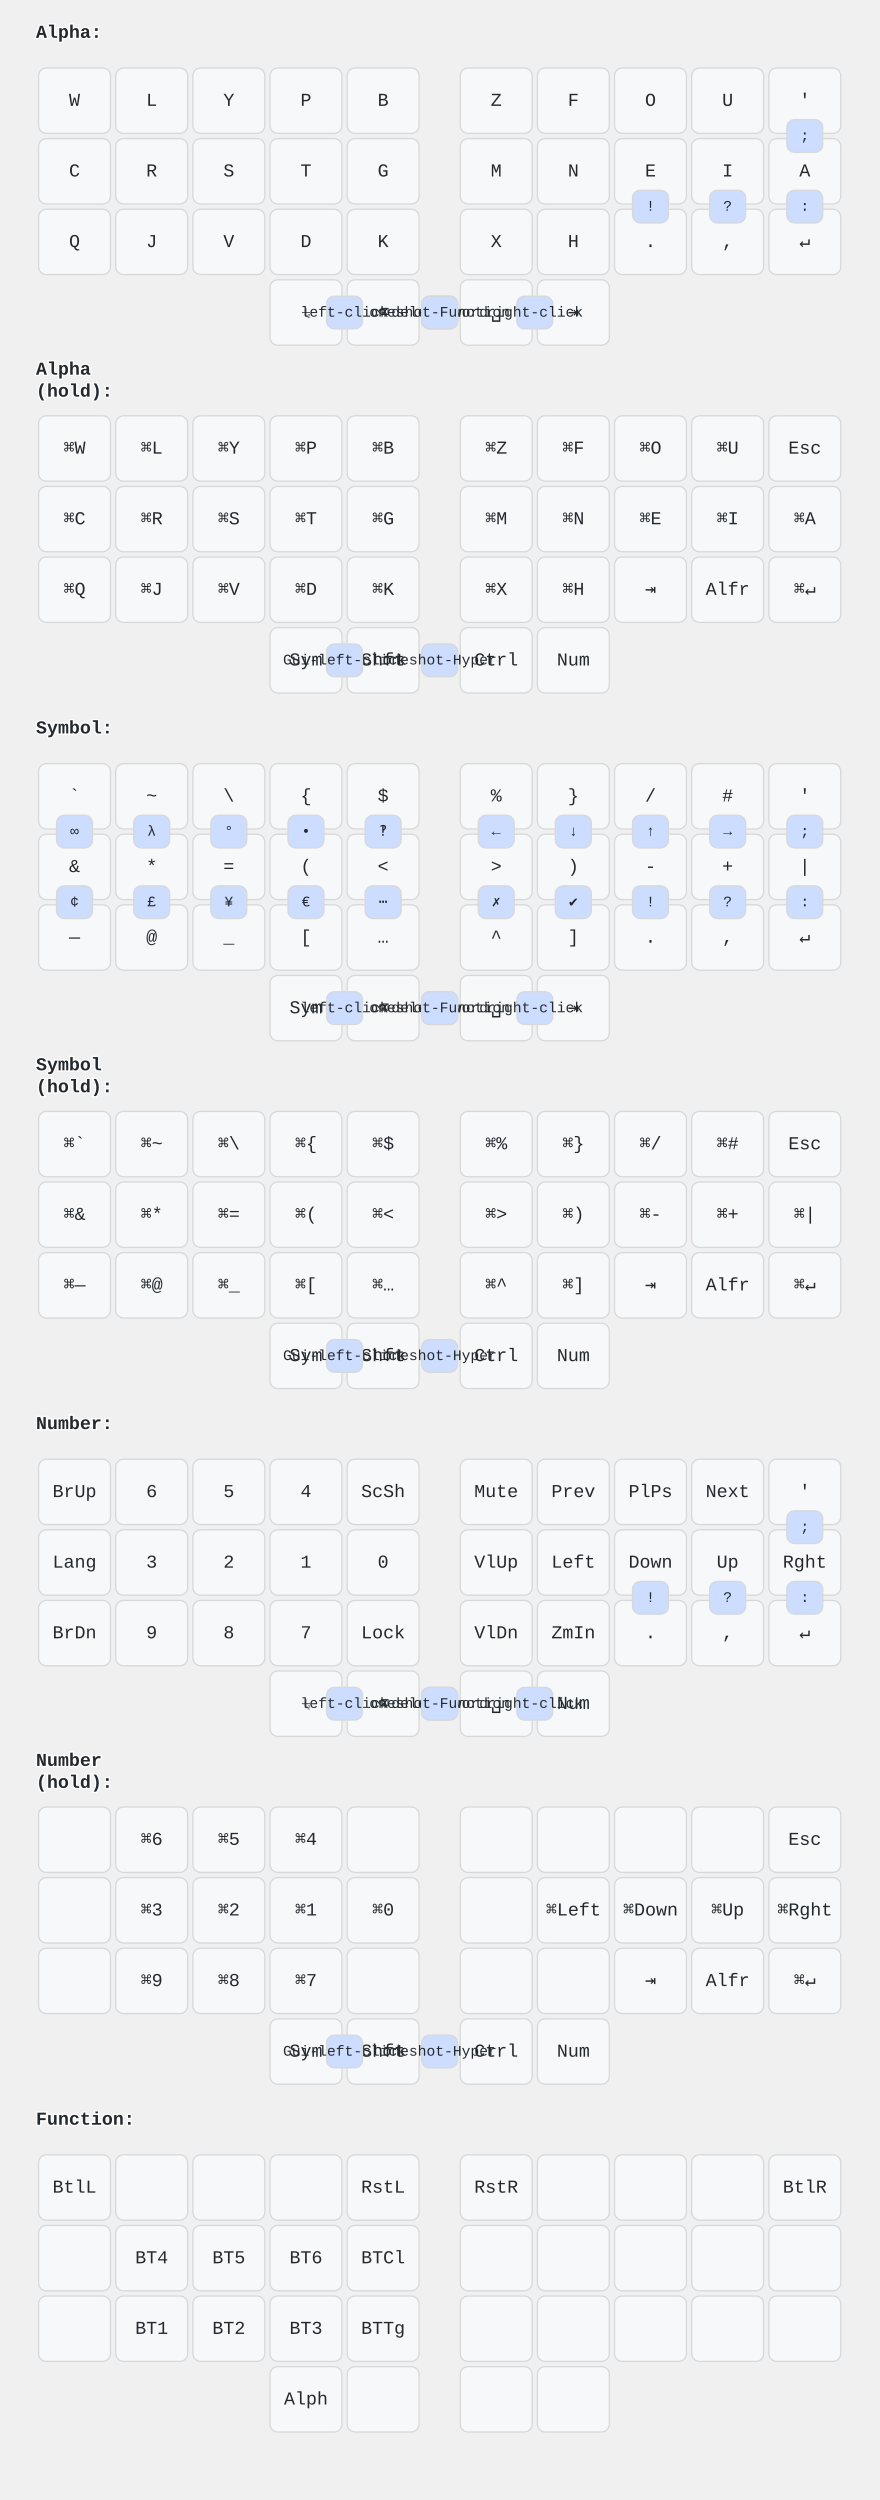
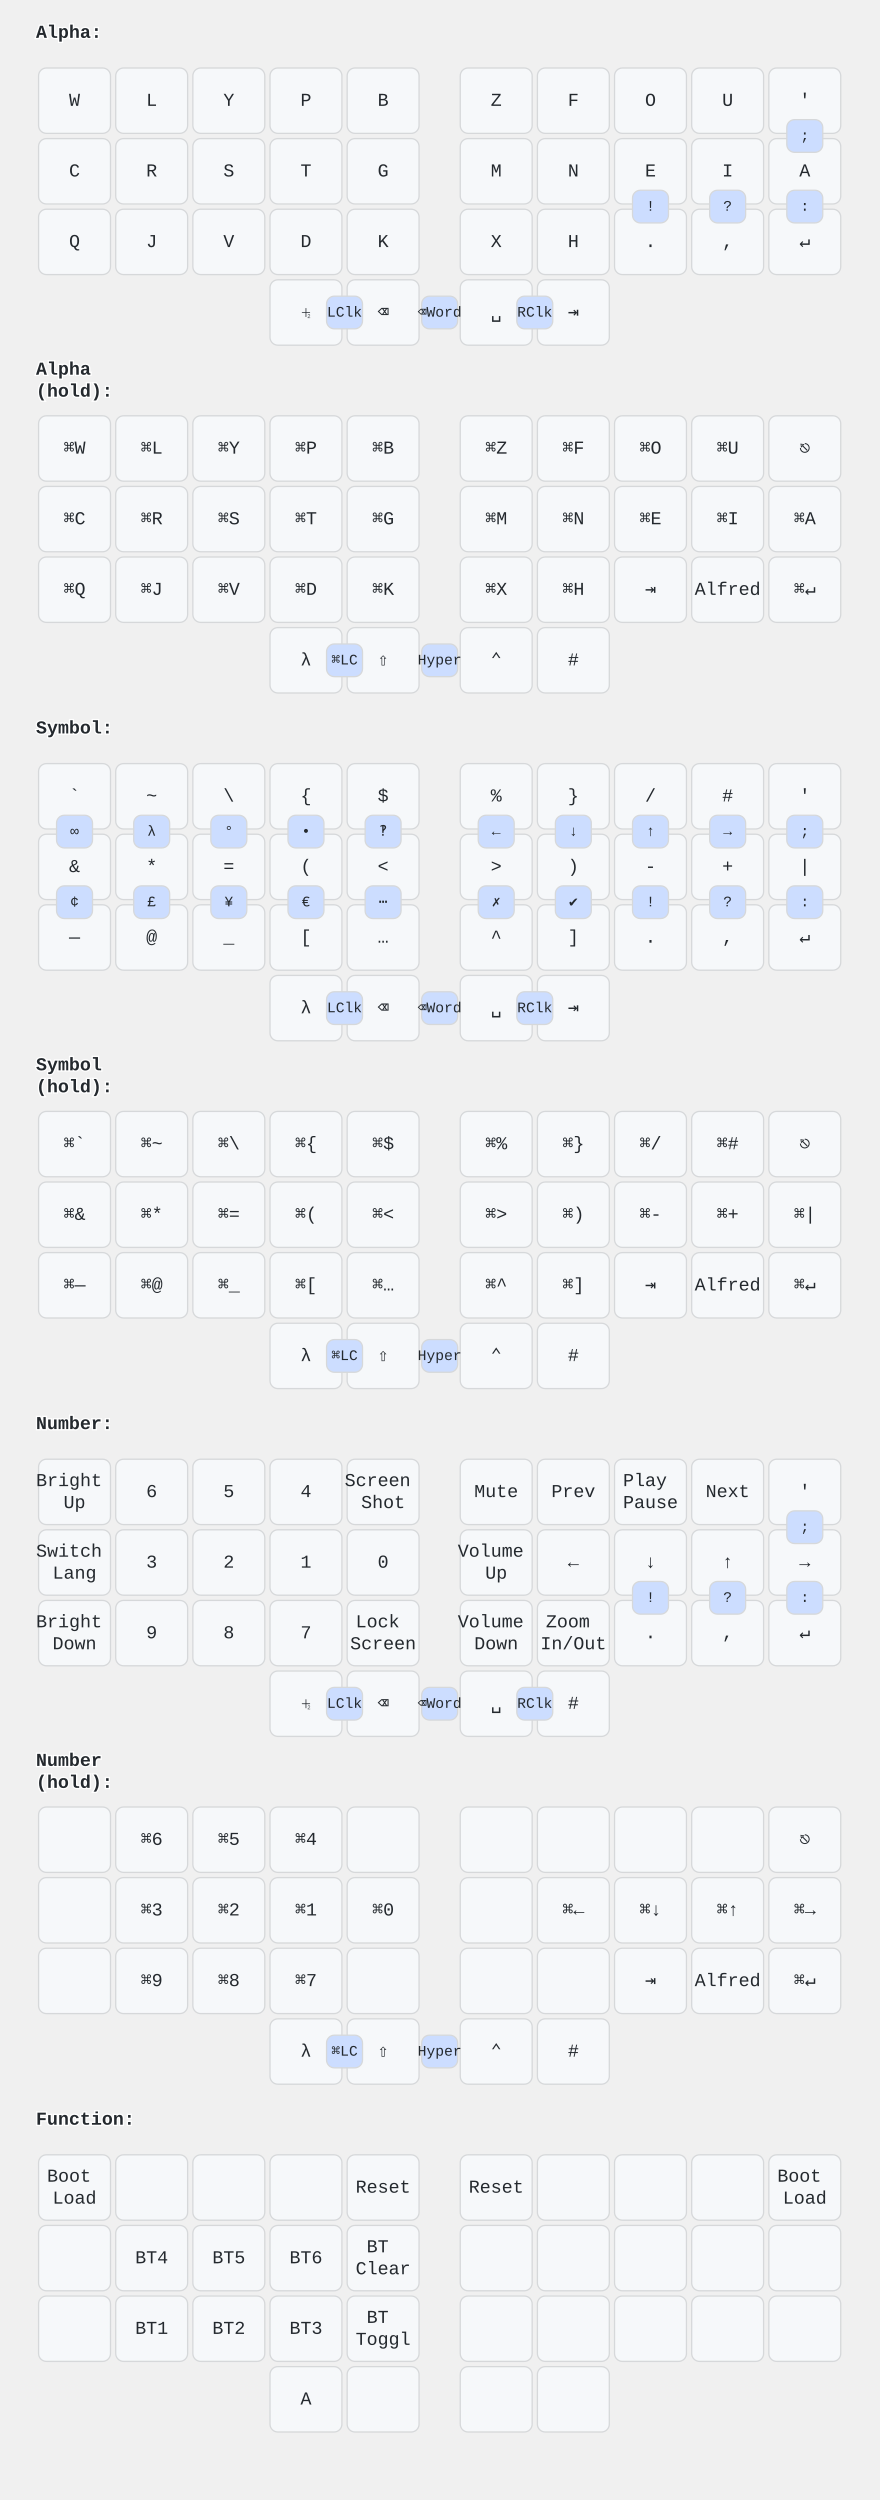
<svg xmlns="http://www.w3.org/2000/svg" width="672.5" height="1912" viewBox="0 0 672.5 1912">
  <style>
    svg {
        font-family: Menlo,SFMono-Regular,Consolas,Liberation Mono,monospace;
        font-size: 14px;
        font-kerning: normal;
        text-rendering: optimizeLegibility;
        fill: #24292e;
    }

    rect {
        fill: #f6f8fa;
        stroke: #d6d8da;
        stroke-width: 1;
    }

    .held {
        fill: #fdd;
    }

    .combo {
        fill: #cdf;
    }

    .ghost {
        fill: #ddd;
    }

    text {
        text-anchor: middle;
        dominant-baseline: middle;
    }

    .label {
        font-weight: bold;
        text-anchor: start;
        stroke: white;
        stroke-width: 2;
        paint-order: stroke;
    }

    .small {
        font-size: 80%;
    }
</style>
  <text x="27.5" y="25.0" class="label">Alpha:</text>
  <rect rx="6" ry="6" x="29.5" y="52" width="55" height="50" />
  <text x="57.0" y="77.0">W</text>
  <rect rx="6" ry="6" x="88.5" y="52" width="55" height="50" />
  <text x="116.0" y="77.0">L</text>
  <rect rx="6" ry="6" x="147.5" y="52" width="55" height="50" />
  <text x="175.0" y="77.0">Y</text>
  <rect rx="6" ry="6" x="206.5" y="52" width="55" height="50" />
  <text x="234.0" y="77.0">P</text>
  <rect rx="6" ry="6" x="265.5" y="52" width="55" height="50" />
  <text x="293.0" y="77.0">B</text>
  <rect rx="6" ry="6" x="29.5" y="106" width="55" height="50" />
  <text x="57.0" y="131.0">C</text>
  <rect rx="6" ry="6" x="88.5" y="106" width="55" height="50" />
  <text x="116.0" y="131.0">R</text>
  <rect rx="6" ry="6" x="147.5" y="106" width="55" height="50" />
  <text x="175.0" y="131.0">S</text>
  <rect rx="6" ry="6" x="206.5" y="106" width="55" height="50" />
  <text x="234.0" y="131.0">T</text>
  <rect rx="6" ry="6" x="265.5" y="106" width="55" height="50" />
  <text x="293.0" y="131.0">G</text>
  <rect rx="6" ry="6" x="29.5" y="160" width="55" height="50" />
  <text x="57.0" y="185.0">Q</text>
  <rect rx="6" ry="6" x="88.5" y="160" width="55" height="50" />
  <text x="116.0" y="185.0">J</text>
  <rect rx="6" ry="6" x="147.5" y="160" width="55" height="50" />
  <text x="175.0" y="185.0">V</text>
  <rect rx="6" ry="6" x="206.5" y="160" width="55" height="50" />
  <text x="234.0" y="185.0">D</text>
  <rect rx="6" ry="6" x="265.5" y="160" width="55" height="50" />
  <text x="293.0" y="185.0">K</text>
  <rect rx="6" ry="6" x="352.0" y="52" width="55" height="50" />
  <text x="379.5" y="77.0">Z</text>
  <rect rx="6" ry="6" x="411.0" y="52" width="55" height="50" />
  <text x="438.5" y="77.0">F</text>
  <rect rx="6" ry="6" x="470.0" y="52" width="55" height="50" />
  <text x="497.5" y="77.0">O</text>
  <rect rx="6" ry="6" x="529.0" y="52" width="55" height="50" />
  <text x="556.5" y="77.0">U</text>
  <rect rx="6" ry="6" x="588.0" y="52" width="55" height="50" />
  <text x="615.5" y="77.0">'</text>
  <rect rx="6" ry="6" x="352.0" y="106" width="55" height="50" />
  <text x="379.5" y="131.0">M</text>
  <rect rx="6" ry="6" x="411.0" y="106" width="55" height="50" />
  <text x="438.5" y="131.0">N</text>
  <rect rx="6" ry="6" x="470.0" y="106" width="55" height="50" />
  <text x="497.5" y="131.0">E</text>
  <rect rx="6" ry="6" x="529.0" y="106" width="55" height="50" />
  <text x="556.5" y="131.0">I</text>
  <rect rx="6" ry="6" x="588.0" y="106" width="55" height="50" />
  <text x="615.5" y="131.0">A</text>
  <rect rx="6" ry="6" x="352.0" y="160" width="55" height="50" />
  <text x="379.5" y="185.0">X</text>
  <rect rx="6" ry="6" x="411.0" y="160" width="55" height="50" />
  <text x="438.5" y="185.0">H</text>
  <rect rx="6" ry="6" x="470.0" y="160" width="55" height="50" />
  <text x="497.5" y="185.0">.</text>
  <rect rx="6" ry="6" x="529.0" y="160" width="55" height="50" />
  <text x="556.5" y="185.0">,</text>
  <rect rx="6" ry="6" x="588.0" y="160" width="55" height="50" />
  <text x="615.5" y="185.0">↵</text>
  <rect rx="6" ry="6" x="206.5" y="214" width="55" height="50" />
  <text x="234.0" y="239.0">⨧</text>
  <rect rx="6" ry="6" x="265.5" y="214" width="55" height="50" />
  <text x="293.0" y="239.0">⌫</text>
  <rect rx="6" ry="6" x="352.0" y="214" width="55" height="50" />
  <text x="379.5" y="239.0">␣</text>
  <rect rx="6" ry="6" x="411.0" y="214" width="55" height="50" />
  <text x="438.5" y="239.0">⇥</text>
  <rect rx="6" ry="6" x="322.5" y="226.5" width="27.5" height="25.0" class="combo" />
-   <text x="336.25" y="239.0" class="small">delete-word</text>
+   <text x="336.25" y="239.0" class="small">⌫Word</text>
  <rect rx="6" ry="6" x="249.75" y="226.5" width="27.5" height="25.0" class="combo" />
-   <text x="263.5" y="239.0" class="small">left-click</text>
+   <text x="263.5" y="239.0" class="small">LClk</text>
  <rect rx="6" ry="6" x="395.25" y="226.5" width="27.5" height="25.0" class="combo" />
-   <text x="409.0" y="239.0" class="small">right-click</text>
-   <rect rx="6" ry="6" x="322.5" y="226.5" width="27.5" height="25.0" class="combo" />
-   <text x="336.25" y="239.0" class="small">oneshot-Function</text>
+   <text x="409.0" y="239.0" class="small">RClk</text>
  <rect rx="6" ry="6" x="483.75" y="145.5" width="27.5" height="25.0" class="combo" />
  <text x="497.5" y="158.0" class="small">!</text>
  <rect rx="6" ry="6" x="542.75" y="145.5" width="27.5" height="25.0" class="combo" />
  <text x="556.5" y="158.0" class="small">?</text>
  <rect rx="6" ry="6" x="601.75" y="145.5" width="27.5" height="25.0" class="combo" />
  <text x="615.5" y="158.0" class="small">:</text>
  <rect rx="6" ry="6" x="601.75" y="91.5" width="27.5" height="25.0" class="combo" />
  <text x="615.5" y="104.0" class="small">;</text>
  <text x="27.5" y="291.0" class="label">
    <tspan x="27.5" dy="-0.6em">Alpha</tspan>
    <tspan x="27.5" dy="1.2em">(hold):</tspan>
  </text>
  <rect rx="6" ry="6" x="29.5" y="318" width="55" height="50" />
  <text x="57.0" y="343.0">⌘W</text>
  <rect rx="6" ry="6" x="88.5" y="318" width="55" height="50" />
  <text x="116.0" y="343.0">⌘L</text>
  <rect rx="6" ry="6" x="147.5" y="318" width="55" height="50" />
  <text x="175.0" y="343.0">⌘Y</text>
  <rect rx="6" ry="6" x="206.5" y="318" width="55" height="50" />
  <text x="234.0" y="343.0">⌘P</text>
  <rect rx="6" ry="6" x="265.5" y="318" width="55" height="50" />
  <text x="293.0" y="343.0">⌘B</text>
  <rect rx="6" ry="6" x="29.5" y="372" width="55" height="50" />
  <text x="57.0" y="397.0">⌘C</text>
  <rect rx="6" ry="6" x="88.5" y="372" width="55" height="50" />
  <text x="116.0" y="397.0">⌘R</text>
  <rect rx="6" ry="6" x="147.5" y="372" width="55" height="50" />
  <text x="175.0" y="397.0">⌘S</text>
  <rect rx="6" ry="6" x="206.5" y="372" width="55" height="50" />
  <text x="234.0" y="397.0">⌘T</text>
  <rect rx="6" ry="6" x="265.5" y="372" width="55" height="50" />
  <text x="293.0" y="397.0">⌘G</text>
  <rect rx="6" ry="6" x="29.5" y="426" width="55" height="50" />
  <text x="57.0" y="451.0">⌘Q</text>
  <rect rx="6" ry="6" x="88.5" y="426" width="55" height="50" />
  <text x="116.0" y="451.0">⌘J</text>
  <rect rx="6" ry="6" x="147.5" y="426" width="55" height="50" />
  <text x="175.0" y="451.0">⌘V</text>
  <rect rx="6" ry="6" x="206.5" y="426" width="55" height="50" />
  <text x="234.0" y="451.0">⌘D</text>
  <rect rx="6" ry="6" x="265.5" y="426" width="55" height="50" />
  <text x="293.0" y="451.0">⌘K</text>
  <rect rx="6" ry="6" x="352.0" y="318" width="55" height="50" />
  <text x="379.5" y="343.0">⌘Z</text>
  <rect rx="6" ry="6" x="411.0" y="318" width="55" height="50" />
  <text x="438.5" y="343.0">⌘F</text>
  <rect rx="6" ry="6" x="470.0" y="318" width="55" height="50" />
  <text x="497.5" y="343.0">⌘O</text>
  <rect rx="6" ry="6" x="529.0" y="318" width="55" height="50" />
  <text x="556.5" y="343.0">⌘U</text>
  <rect rx="6" ry="6" x="588.0" y="318" width="55" height="50" />
-   <text x="615.5" y="343.0">Esc</text>
+   <text x="615.5" y="343.0">⎋</text>
  <rect rx="6" ry="6" x="352.0" y="372" width="55" height="50" />
  <text x="379.5" y="397.0">⌘M</text>
  <rect rx="6" ry="6" x="411.0" y="372" width="55" height="50" />
  <text x="438.5" y="397.0">⌘N</text>
  <rect rx="6" ry="6" x="470.0" y="372" width="55" height="50" />
  <text x="497.5" y="397.0">⌘E</text>
  <rect rx="6" ry="6" x="529.0" y="372" width="55" height="50" />
  <text x="556.5" y="397.0">⌘I</text>
  <rect rx="6" ry="6" x="588.0" y="372" width="55" height="50" />
  <text x="615.5" y="397.0">⌘A</text>
  <rect rx="6" ry="6" x="352.0" y="426" width="55" height="50" />
  <text x="379.5" y="451.0">⌘X</text>
  <rect rx="6" ry="6" x="411.0" y="426" width="55" height="50" />
  <text x="438.5" y="451.0">⌘H</text>
  <rect rx="6" ry="6" x="470.0" y="426" width="55" height="50" />
  <text x="497.5" y="451.0">⇥</text>
  <rect rx="6" ry="6" x="529.0" y="426" width="55" height="50" />
-   <text x="556.5" y="451.0">Alfr</text>
+   <text x="556.5" y="451.0">Alfred</text>
  <rect rx="6" ry="6" x="588.0" y="426" width="55" height="50" />
  <text x="615.5" y="451.0">⌘↵</text>
  <rect rx="6" ry="6" x="206.5" y="480" width="55" height="50" />
-   <text x="234.0" y="505.0">Sym</text>
+   <text x="234.0" y="505.0">λ</text>
  <rect rx="6" ry="6" x="265.5" y="480" width="55" height="50" />
-   <text x="293.0" y="505.0">Shft</text>
+   <text x="293.0" y="505.0">⇧</text>
  <rect rx="6" ry="6" x="352.0" y="480" width="55" height="50" />
-   <text x="379.5" y="505.0">Ctrl</text>
+   <text x="379.5" y="505.0">⌃</text>
  <rect rx="6" ry="6" x="411.0" y="480" width="55" height="50" />
-   <text x="438.5" y="505.0">Num</text>
+   <text x="438.5" y="505.0">#</text>
  <rect rx="6" ry="6" x="322.5" y="492.5" width="27.5" height="25.0" class="combo" />
-   <text x="336.25" y="505.0" class="small">oneshot-Hyper</text>
+   <text x="336.25" y="505.0" class="small">Hyper</text>
  <rect rx="6" ry="6" x="249.75" y="492.5" width="27.5" height="25.0" class="combo" />
-   <text x="263.5" y="505.0" class="small">Gui-left-click</text>
+   <text x="263.5" y="505.0" class="small">⌘LC</text>
  <text x="27.5" y="557.0" class="label">Symbol:</text>
  <rect rx="6" ry="6" x="29.5" y="584" width="55" height="50" />
  <text x="57.0" y="609.0">`</text>
  <rect rx="6" ry="6" x="88.5" y="584" width="55" height="50" />
  <text x="116.0" y="609.0">~</text>
  <rect rx="6" ry="6" x="147.5" y="584" width="55" height="50" />
  <text x="175.0" y="609.0">\</text>
  <rect rx="6" ry="6" x="206.5" y="584" width="55" height="50" />
  <text x="234.0" y="609.0">{</text>
  <rect rx="6" ry="6" x="265.5" y="584" width="55" height="50" />
  <text x="293.0" y="609.0">$</text>
  <rect rx="6" ry="6" x="29.5" y="638" width="55" height="50" />
  <text x="57.0" y="663.0">&amp;</text>
  <rect rx="6" ry="6" x="88.5" y="638" width="55" height="50" />
  <text x="116.0" y="663.0">*</text>
  <rect rx="6" ry="6" x="147.5" y="638" width="55" height="50" />
  <text x="175.0" y="663.0">=</text>
  <rect rx="6" ry="6" x="206.5" y="638" width="55" height="50" />
  <text x="234.0" y="663.0">(</text>
  <rect rx="6" ry="6" x="265.5" y="638" width="55" height="50" />
  <text x="293.0" y="663.0">&lt;</text>
  <rect rx="6" ry="6" x="29.5" y="692" width="55" height="50" />
  <text x="57.0" y="717.0">—</text>
  <rect rx="6" ry="6" x="88.5" y="692" width="55" height="50" />
  <text x="116.0" y="717.0">@</text>
  <rect rx="6" ry="6" x="147.5" y="692" width="55" height="50" />
  <text x="175.0" y="717.0">_</text>
  <rect rx="6" ry="6" x="206.5" y="692" width="55" height="50" />
  <text x="234.0" y="717.0">[</text>
  <rect rx="6" ry="6" x="265.5" y="692" width="55" height="50" />
  <text x="293.0" y="717.0">…</text>
  <rect rx="6" ry="6" x="352.0" y="584" width="55" height="50" />
  <text x="379.5" y="609.0">%</text>
  <rect rx="6" ry="6" x="411.0" y="584" width="55" height="50" />
  <text x="438.5" y="609.0">}</text>
  <rect rx="6" ry="6" x="470.0" y="584" width="55" height="50" />
  <text x="497.5" y="609.0">/</text>
  <rect rx="6" ry="6" x="529.0" y="584" width="55" height="50" />
  <text x="556.5" y="609.0">#</text>
  <rect rx="6" ry="6" x="588.0" y="584" width="55" height="50" />
  <text x="615.5" y="609.0">'</text>
  <rect rx="6" ry="6" x="352.0" y="638" width="55" height="50" />
  <text x="379.5" y="663.0">&gt;</text>
  <rect rx="6" ry="6" x="411.0" y="638" width="55" height="50" />
  <text x="438.5" y="663.0">)</text>
  <rect rx="6" ry="6" x="470.0" y="638" width="55" height="50" />
  <text x="497.5" y="663.0">-</text>
  <rect rx="6" ry="6" x="529.0" y="638" width="55" height="50" />
  <text x="556.5" y="663.0">+</text>
  <rect rx="6" ry="6" x="588.0" y="638" width="55" height="50" />
  <text x="615.5" y="663.0">|</text>
  <rect rx="6" ry="6" x="352.0" y="692" width="55" height="50" />
  <text x="379.5" y="717.0">^</text>
  <rect rx="6" ry="6" x="411.0" y="692" width="55" height="50" />
  <text x="438.5" y="717.0">]</text>
  <rect rx="6" ry="6" x="470.0" y="692" width="55" height="50" />
  <text x="497.5" y="717.0">.</text>
  <rect rx="6" ry="6" x="529.0" y="692" width="55" height="50" />
  <text x="556.5" y="717.0">,</text>
  <rect rx="6" ry="6" x="588.0" y="692" width="55" height="50" />
  <text x="615.5" y="717.0">↵</text>
  <rect rx="6" ry="6" x="206.5" y="746" width="55" height="50" />
-   <text x="234.0" y="771.0">Sym</text>
+   <text x="234.0" y="771.0">λ</text>
  <rect rx="6" ry="6" x="265.5" y="746" width="55" height="50" />
  <text x="293.0" y="771.0">⌫</text>
  <rect rx="6" ry="6" x="352.0" y="746" width="55" height="50" />
  <text x="379.5" y="771.0">␣</text>
  <rect rx="6" ry="6" x="411.0" y="746" width="55" height="50" />
  <text x="438.5" y="771.0">⇥</text>
  <rect rx="6" ry="6" x="322.5" y="758.5" width="27.5" height="25.0" class="combo" />
-   <text x="336.25" y="771.0" class="small">delete-word</text>
+   <text x="336.25" y="771.0" class="small">⌫Word</text>
  <rect rx="6" ry="6" x="249.75" y="758.5" width="27.5" height="25.0" class="combo" />
-   <text x="263.5" y="771.0" class="small">left-click</text>
+   <text x="263.5" y="771.0" class="small">LClk</text>
  <rect rx="6" ry="6" x="395.25" y="758.5" width="27.5" height="25.0" class="combo" />
-   <text x="409.0" y="771.0" class="small">right-click</text>
-   <rect rx="6" ry="6" x="322.5" y="758.5" width="27.5" height="25.0" class="combo" />
-   <text x="336.25" y="771.0" class="small">oneshot-Function</text>
+   <text x="409.0" y="771.0" class="small">RClk</text>
  <rect rx="6" ry="6" x="483.75" y="677.5" width="27.5" height="25.0" class="combo" />
  <text x="497.5" y="690.0" class="small">!</text>
  <rect rx="6" ry="6" x="542.75" y="677.5" width="27.5" height="25.0" class="combo" />
  <text x="556.5" y="690.0" class="small">?</text>
  <rect rx="6" ry="6" x="601.75" y="677.5" width="27.5" height="25.0" class="combo" />
  <text x="615.5" y="690.0" class="small">:</text>
  <rect rx="6" ry="6" x="601.75" y="623.5" width="27.5" height="25.0" class="combo" />
  <text x="615.5" y="636.0" class="small">;</text>
  <rect rx="6" ry="6" x="43.25" y="677.5" width="27.5" height="25.0" class="combo" />
  <text x="57.0" y="690.0" class="small">¢</text>
  <rect rx="6" ry="6" x="102.25" y="677.5" width="27.5" height="25.0" class="combo" />
  <text x="116.0" y="690.0" class="small">£</text>
  <rect rx="6" ry="6" x="161.25" y="677.5" width="27.5" height="25.0" class="combo" />
  <text x="175.0" y="690.0" class="small">¥</text>
  <rect rx="6" ry="6" x="220.25" y="677.5" width="27.5" height="25.0" class="combo" />
  <text x="234.0" y="690.0" class="small">€</text>
  <rect rx="6" ry="6" x="279.25" y="677.5" width="27.5" height="25.0" class="combo" />
  <text x="293.0" y="690.0" class="small">⋯</text>
  <rect rx="6" ry="6" x="220.25" y="623.5" width="27.5" height="25.0" class="combo" />
  <text x="234.0" y="636.0" class="small">•</text>
  <rect rx="6" ry="6" x="161.25" y="623.5" width="27.5" height="25.0" class="combo" />
  <text x="175.0" y="636.0" class="small">°</text>
  <rect rx="6" ry="6" x="43.25" y="623.5" width="27.5" height="25.0" class="combo" />
  <text x="57.0" y="636.0" class="small">∞</text>
  <rect rx="6" ry="6" x="102.25" y="623.5" width="27.5" height="25.0" class="combo" />
  <text x="116.0" y="636.0" class="small">λ</text>
  <rect rx="6" ry="6" x="279.25" y="623.5" width="27.5" height="25.0" class="combo" />
  <text x="293.0" y="636.0" class="small">‽</text>
  <rect rx="6" ry="6" x="365.75" y="677.5" width="27.5" height="25.0" class="combo" />
  <text x="379.5" y="690.0" class="small">✗</text>
  <rect rx="6" ry="6" x="424.75" y="677.5" width="27.5" height="25.0" class="combo" />
  <text x="438.5" y="690.0" class="small">✔</text>
  <rect rx="6" ry="6" x="365.75" y="623.5" width="27.5" height="25.0" class="combo" />
  <text x="379.5" y="636.0" class="small">←</text>
  <rect rx="6" ry="6" x="424.75" y="623.5" width="27.5" height="25.0" class="combo" />
  <text x="438.5" y="636.0" class="small">↓</text>
  <rect rx="6" ry="6" x="483.75" y="623.5" width="27.5" height="25.0" class="combo" />
  <text x="497.5" y="636.0" class="small">↑</text>
  <rect rx="6" ry="6" x="542.75" y="623.5" width="27.5" height="25.0" class="combo" />
  <text x="556.5" y="636.0" class="small">→</text>
  <text x="27.5" y="823.0" class="label">
    <tspan x="27.5" dy="-0.6em">Symbol</tspan>
    <tspan x="27.5" dy="1.2em">(hold):</tspan>
  </text>
  <rect rx="6" ry="6" x="29.5" y="850" width="55" height="50" />
  <text x="57.0" y="875.0">⌘`</text>
  <rect rx="6" ry="6" x="88.5" y="850" width="55" height="50" />
  <text x="116.0" y="875.0">⌘~</text>
  <rect rx="6" ry="6" x="147.5" y="850" width="55" height="50" />
  <text x="175.0" y="875.0">⌘\</text>
  <rect rx="6" ry="6" x="206.5" y="850" width="55" height="50" />
  <text x="234.0" y="875.0">⌘{</text>
  <rect rx="6" ry="6" x="265.5" y="850" width="55" height="50" />
  <text x="293.0" y="875.0">⌘$</text>
  <rect rx="6" ry="6" x="29.5" y="904" width="55" height="50" />
  <text x="57.0" y="929.0">⌘&amp;</text>
  <rect rx="6" ry="6" x="88.5" y="904" width="55" height="50" />
  <text x="116.0" y="929.0">⌘*</text>
  <rect rx="6" ry="6" x="147.5" y="904" width="55" height="50" />
  <text x="175.0" y="929.0">⌘=</text>
  <rect rx="6" ry="6" x="206.5" y="904" width="55" height="50" />
  <text x="234.0" y="929.0">⌘(</text>
  <rect rx="6" ry="6" x="265.5" y="904" width="55" height="50" />
  <text x="293.0" y="929.0">⌘&lt;</text>
  <rect rx="6" ry="6" x="29.5" y="958" width="55" height="50" />
  <text x="57.0" y="983.0">⌘—</text>
  <rect rx="6" ry="6" x="88.5" y="958" width="55" height="50" />
  <text x="116.0" y="983.0">⌘@</text>
  <rect rx="6" ry="6" x="147.5" y="958" width="55" height="50" />
  <text x="175.0" y="983.0">⌘_</text>
  <rect rx="6" ry="6" x="206.5" y="958" width="55" height="50" />
  <text x="234.0" y="983.0">⌘[</text>
  <rect rx="6" ry="6" x="265.5" y="958" width="55" height="50" />
  <text x="293.0" y="983.0">⌘…</text>
  <rect rx="6" ry="6" x="352.0" y="850" width="55" height="50" />
  <text x="379.5" y="875.0">⌘%</text>
  <rect rx="6" ry="6" x="411.0" y="850" width="55" height="50" />
  <text x="438.5" y="875.0">⌘}</text>
  <rect rx="6" ry="6" x="470.0" y="850" width="55" height="50" />
  <text x="497.5" y="875.0">⌘/</text>
  <rect rx="6" ry="6" x="529.0" y="850" width="55" height="50" />
  <text x="556.5" y="875.0">⌘#</text>
  <rect rx="6" ry="6" x="588.0" y="850" width="55" height="50" />
-   <text x="615.5" y="875.0">Esc</text>
+   <text x="615.5" y="875.0">⎋</text>
  <rect rx="6" ry="6" x="352.0" y="904" width="55" height="50" />
  <text x="379.5" y="929.0">⌘&gt;</text>
  <rect rx="6" ry="6" x="411.0" y="904" width="55" height="50" />
  <text x="438.5" y="929.0">⌘)</text>
  <rect rx="6" ry="6" x="470.0" y="904" width="55" height="50" />
  <text x="497.5" y="929.0">⌘-</text>
  <rect rx="6" ry="6" x="529.0" y="904" width="55" height="50" />
  <text x="556.5" y="929.0">⌘+</text>
  <rect rx="6" ry="6" x="588.0" y="904" width="55" height="50" />
  <text x="615.5" y="929.0">⌘|</text>
  <rect rx="6" ry="6" x="352.0" y="958" width="55" height="50" />
  <text x="379.5" y="983.0">⌘^</text>
  <rect rx="6" ry="6" x="411.0" y="958" width="55" height="50" />
  <text x="438.5" y="983.0">⌘]</text>
  <rect rx="6" ry="6" x="470.0" y="958" width="55" height="50" />
  <text x="497.5" y="983.0">⇥</text>
  <rect rx="6" ry="6" x="529.0" y="958" width="55" height="50" />
-   <text x="556.5" y="983.0">Alfr</text>
+   <text x="556.5" y="983.0">Alfred</text>
  <rect rx="6" ry="6" x="588.0" y="958" width="55" height="50" />
  <text x="615.5" y="983.0">⌘↵</text>
  <rect rx="6" ry="6" x="206.5" y="1012" width="55" height="50" />
-   <text x="234.0" y="1037.0">Sym</text>
+   <text x="234.0" y="1037.0">λ</text>
  <rect rx="6" ry="6" x="265.5" y="1012" width="55" height="50" />
-   <text x="293.0" y="1037.0">Shft</text>
+   <text x="293.0" y="1037.0">⇧</text>
  <rect rx="6" ry="6" x="352.0" y="1012" width="55" height="50" />
-   <text x="379.5" y="1037.0">Ctrl</text>
+   <text x="379.5" y="1037.0">⌃</text>
  <rect rx="6" ry="6" x="411.0" y="1012" width="55" height="50" />
-   <text x="438.5" y="1037.0">Num</text>
+   <text x="438.5" y="1037.0">#</text>
  <rect rx="6" ry="6" x="322.5" y="1024.5" width="27.5" height="25.0" class="combo" />
-   <text x="336.25" y="1037.0" class="small">oneshot-Hyper</text>
+   <text x="336.25" y="1037.0" class="small">Hyper</text>
  <rect rx="6" ry="6" x="249.75" y="1024.5" width="27.5" height="25.0" class="combo" />
-   <text x="263.5" y="1037.0" class="small">Gui-left-click</text>
+   <text x="263.5" y="1037.0" class="small">⌘LC</text>
  <text x="27.5" y="1089.0" class="label">Number:</text>
  <rect rx="6" ry="6" x="29.5" y="1116" width="55" height="50" />
-   <text x="57.0" y="1141.0">BrUp</text>
+   <text x="57.0" y="1141.0">
+     <tspan x="57.0" dy="-0.6em">Bright</tspan>
+     <tspan x="57.0" dy="1.2em">Up</tspan>
+   </text>
  <rect rx="6" ry="6" x="88.5" y="1116" width="55" height="50" />
  <text x="116.0" y="1141.0">6</text>
  <rect rx="6" ry="6" x="147.5" y="1116" width="55" height="50" />
  <text x="175.0" y="1141.0">5</text>
  <rect rx="6" ry="6" x="206.5" y="1116" width="55" height="50" />
  <text x="234.0" y="1141.0">4</text>
  <rect rx="6" ry="6" x="265.5" y="1116" width="55" height="50" />
-   <text x="293.0" y="1141.0">ScSh</text>
+   <text x="293.0" y="1141.0">
+     <tspan x="293.0" dy="-0.6em">Screen</tspan>
+     <tspan x="293.0" dy="1.2em">Shot</tspan>
+   </text>
  <rect rx="6" ry="6" x="29.5" y="1170" width="55" height="50" />
-   <text x="57.0" y="1195.0">Lang</text>
+   <text x="57.0" y="1195.0">
+     <tspan x="57.0" dy="-0.6em">Switch</tspan>
+     <tspan x="57.0" dy="1.2em">Lang</tspan>
+   </text>
  <rect rx="6" ry="6" x="88.5" y="1170" width="55" height="50" />
  <text x="116.0" y="1195.0">3</text>
  <rect rx="6" ry="6" x="147.5" y="1170" width="55" height="50" />
  <text x="175.0" y="1195.0">2</text>
  <rect rx="6" ry="6" x="206.5" y="1170" width="55" height="50" />
  <text x="234.0" y="1195.0">1</text>
  <rect rx="6" ry="6" x="265.5" y="1170" width="55" height="50" />
  <text x="293.0" y="1195.0">0</text>
  <rect rx="6" ry="6" x="29.5" y="1224" width="55" height="50" />
-   <text x="57.0" y="1249.0">BrDn</text>
+   <text x="57.0" y="1249.0">
+     <tspan x="57.0" dy="-0.6em">Bright</tspan>
+     <tspan x="57.0" dy="1.2em">Down</tspan>
+   </text>
  <rect rx="6" ry="6" x="88.5" y="1224" width="55" height="50" />
  <text x="116.0" y="1249.0">9</text>
  <rect rx="6" ry="6" x="147.5" y="1224" width="55" height="50" />
  <text x="175.0" y="1249.0">8</text>
  <rect rx="6" ry="6" x="206.5" y="1224" width="55" height="50" />
  <text x="234.0" y="1249.0">7</text>
  <rect rx="6" ry="6" x="265.5" y="1224" width="55" height="50" />
-   <text x="293.0" y="1249.0">Lock</text>
+   <text x="293.0" y="1249.0">
+     <tspan x="293.0" dy="-0.6em">Lock</tspan>
+     <tspan x="293.0" dy="1.2em">Screen</tspan>
+   </text>
  <rect rx="6" ry="6" x="352.0" y="1116" width="55" height="50" />
  <text x="379.5" y="1141.0">Mute</text>
  <rect rx="6" ry="6" x="411.0" y="1116" width="55" height="50" />
  <text x="438.5" y="1141.0">Prev</text>
  <rect rx="6" ry="6" x="470.0" y="1116" width="55" height="50" />
-   <text x="497.5" y="1141.0">PlPs</text>
+   <text x="497.5" y="1141.0">
+     <tspan x="497.5" dy="-0.6em">Play</tspan>
+     <tspan x="497.5" dy="1.2em">Pause</tspan>
+   </text>
  <rect rx="6" ry="6" x="529.0" y="1116" width="55" height="50" />
  <text x="556.5" y="1141.0">Next</text>
  <rect rx="6" ry="6" x="588.0" y="1116" width="55" height="50" />
  <text x="615.5" y="1141.0">'</text>
  <rect rx="6" ry="6" x="352.0" y="1170" width="55" height="50" />
-   <text x="379.5" y="1195.0">VlUp</text>
+   <text x="379.5" y="1195.0">
+     <tspan x="379.5" dy="-0.6em">Volume</tspan>
+     <tspan x="379.5" dy="1.2em">Up</tspan>
+   </text>
  <rect rx="6" ry="6" x="411.0" y="1170" width="55" height="50" />
-   <text x="438.5" y="1195.0">Left</text>
+   <text x="438.5" y="1195.0">←</text>
  <rect rx="6" ry="6" x="470.0" y="1170" width="55" height="50" />
-   <text x="497.5" y="1195.0">Down</text>
+   <text x="497.5" y="1195.0">↓</text>
  <rect rx="6" ry="6" x="529.0" y="1170" width="55" height="50" />
-   <text x="556.5" y="1195.0">Up</text>
+   <text x="556.5" y="1195.0">↑</text>
  <rect rx="6" ry="6" x="588.0" y="1170" width="55" height="50" />
-   <text x="615.5" y="1195.0">Rght</text>
+   <text x="615.5" y="1195.0">→</text>
  <rect rx="6" ry="6" x="352.0" y="1224" width="55" height="50" />
-   <text x="379.5" y="1249.0">VlDn</text>
+   <text x="379.5" y="1249.0">
+     <tspan x="379.5" dy="-0.6em">Volume</tspan>
+     <tspan x="379.5" dy="1.2em">Down</tspan>
+   </text>
  <rect rx="6" ry="6" x="411.0" y="1224" width="55" height="50" />
-   <text x="438.5" y="1249.0">ZmIn</text>
+   <text x="438.5" y="1249.0">
+     <tspan x="438.5" dy="-0.6em">Zoom</tspan>
+     <tspan x="438.5" dy="1.2em">In/Out</tspan>
+   </text>
  <rect rx="6" ry="6" x="470.0" y="1224" width="55" height="50" />
  <text x="497.5" y="1249.0">.</text>
  <rect rx="6" ry="6" x="529.0" y="1224" width="55" height="50" />
  <text x="556.5" y="1249.0">,</text>
  <rect rx="6" ry="6" x="588.0" y="1224" width="55" height="50" />
  <text x="615.5" y="1249.0">↵</text>
  <rect rx="6" ry="6" x="206.5" y="1278" width="55" height="50" />
  <text x="234.0" y="1303.0">⨧</text>
  <rect rx="6" ry="6" x="265.5" y="1278" width="55" height="50" />
  <text x="293.0" y="1303.0">⌫</text>
  <rect rx="6" ry="6" x="352.0" y="1278" width="55" height="50" />
  <text x="379.5" y="1303.0">␣</text>
  <rect rx="6" ry="6" x="411.0" y="1278" width="55" height="50" />
-   <text x="438.5" y="1303.0">Num</text>
+   <text x="438.5" y="1303.0">#</text>
  <rect rx="6" ry="6" x="322.5" y="1290.5" width="27.5" height="25.0" class="combo" />
-   <text x="336.25" y="1303.0" class="small">delete-word</text>
+   <text x="336.25" y="1303.0" class="small">⌫Word</text>
  <rect rx="6" ry="6" x="249.75" y="1290.5" width="27.5" height="25.0" class="combo" />
-   <text x="263.5" y="1303.0" class="small">left-click</text>
+   <text x="263.5" y="1303.0" class="small">LClk</text>
  <rect rx="6" ry="6" x="395.25" y="1290.5" width="27.5" height="25.0" class="combo" />
-   <text x="409.0" y="1303.0" class="small">right-click</text>
-   <rect rx="6" ry="6" x="322.5" y="1290.5" width="27.5" height="25.0" class="combo" />
-   <text x="336.25" y="1303.0" class="small">oneshot-Function</text>
+   <text x="409.0" y="1303.0" class="small">RClk</text>
  <rect rx="6" ry="6" x="483.75" y="1209.5" width="27.5" height="25.0" class="combo" />
  <text x="497.5" y="1222.0" class="small">!</text>
  <rect rx="6" ry="6" x="542.75" y="1209.5" width="27.5" height="25.0" class="combo" />
  <text x="556.5" y="1222.0" class="small">?</text>
  <rect rx="6" ry="6" x="601.75" y="1209.5" width="27.5" height="25.0" class="combo" />
  <text x="615.5" y="1222.0" class="small">:</text>
  <rect rx="6" ry="6" x="601.75" y="1155.5" width="27.5" height="25.0" class="combo" />
  <text x="615.5" y="1168.0" class="small">;</text>
  <text x="27.5" y="1355.0" class="label">
    <tspan x="27.5" dy="-0.6em">Number</tspan>
    <tspan x="27.5" dy="1.2em">(hold):</tspan>
  </text>
  <rect rx="6" ry="6" x="29.5" y="1382" width="55" height="50" />
  <rect rx="6" ry="6" x="88.5" y="1382" width="55" height="50" />
  <text x="116.0" y="1407.0">⌘6</text>
  <rect rx="6" ry="6" x="147.5" y="1382" width="55" height="50" />
  <text x="175.0" y="1407.0">⌘5</text>
  <rect rx="6" ry="6" x="206.5" y="1382" width="55" height="50" />
  <text x="234.0" y="1407.0">⌘4</text>
  <rect rx="6" ry="6" x="265.5" y="1382" width="55" height="50" />
  <rect rx="6" ry="6" x="29.5" y="1436" width="55" height="50" />
  <rect rx="6" ry="6" x="88.5" y="1436" width="55" height="50" />
  <text x="116.0" y="1461.0">⌘3</text>
  <rect rx="6" ry="6" x="147.5" y="1436" width="55" height="50" />
  <text x="175.0" y="1461.0">⌘2</text>
  <rect rx="6" ry="6" x="206.5" y="1436" width="55" height="50" />
  <text x="234.0" y="1461.0">⌘1</text>
  <rect rx="6" ry="6" x="265.5" y="1436" width="55" height="50" />
  <text x="293.0" y="1461.0">⌘0</text>
  <rect rx="6" ry="6" x="29.5" y="1490" width="55" height="50" />
  <rect rx="6" ry="6" x="88.5" y="1490" width="55" height="50" />
  <text x="116.0" y="1515.0">⌘9</text>
  <rect rx="6" ry="6" x="147.5" y="1490" width="55" height="50" />
  <text x="175.0" y="1515.0">⌘8</text>
  <rect rx="6" ry="6" x="206.5" y="1490" width="55" height="50" />
  <text x="234.0" y="1515.0">⌘7</text>
  <rect rx="6" ry="6" x="265.5" y="1490" width="55" height="50" />
  <rect rx="6" ry="6" x="352.0" y="1382" width="55" height="50" />
  <rect rx="6" ry="6" x="411.0" y="1382" width="55" height="50" />
  <rect rx="6" ry="6" x="470.0" y="1382" width="55" height="50" />
  <rect rx="6" ry="6" x="529.0" y="1382" width="55" height="50" />
  <rect rx="6" ry="6" x="588.0" y="1382" width="55" height="50" />
-   <text x="615.5" y="1407.0">Esc</text>
+   <text x="615.5" y="1407.0">⎋</text>
  <rect rx="6" ry="6" x="352.0" y="1436" width="55" height="50" />
  <rect rx="6" ry="6" x="411.0" y="1436" width="55" height="50" />
-   <text x="438.5" y="1461.0">⌘Left</text>
+   <text x="438.5" y="1461.0">⌘←</text>
  <rect rx="6" ry="6" x="470.0" y="1436" width="55" height="50" />
-   <text x="497.5" y="1461.0">⌘Down</text>
+   <text x="497.5" y="1461.0">⌘↓</text>
  <rect rx="6" ry="6" x="529.0" y="1436" width="55" height="50" />
-   <text x="556.5" y="1461.0">⌘Up</text>
+   <text x="556.5" y="1461.0">⌘↑</text>
  <rect rx="6" ry="6" x="588.0" y="1436" width="55" height="50" />
-   <text x="615.5" y="1461.0">⌘Rght</text>
+   <text x="615.5" y="1461.0">⌘→</text>
  <rect rx="6" ry="6" x="352.0" y="1490" width="55" height="50" />
  <rect rx="6" ry="6" x="411.0" y="1490" width="55" height="50" />
  <rect rx="6" ry="6" x="470.0" y="1490" width="55" height="50" />
  <text x="497.5" y="1515.0">⇥</text>
  <rect rx="6" ry="6" x="529.0" y="1490" width="55" height="50" />
-   <text x="556.5" y="1515.0">Alfr</text>
+   <text x="556.5" y="1515.0">Alfred</text>
  <rect rx="6" ry="6" x="588.0" y="1490" width="55" height="50" />
  <text x="615.5" y="1515.0">⌘↵</text>
  <rect rx="6" ry="6" x="206.5" y="1544" width="55" height="50" />
-   <text x="234.0" y="1569.0">Sym</text>
+   <text x="234.0" y="1569.0">λ</text>
  <rect rx="6" ry="6" x="265.5" y="1544" width="55" height="50" />
-   <text x="293.0" y="1569.0">Shft</text>
+   <text x="293.0" y="1569.0">⇧</text>
  <rect rx="6" ry="6" x="352.0" y="1544" width="55" height="50" />
-   <text x="379.5" y="1569.0">Ctrl</text>
+   <text x="379.5" y="1569.0">⌃</text>
  <rect rx="6" ry="6" x="411.0" y="1544" width="55" height="50" />
-   <text x="438.5" y="1569.0">Num</text>
+   <text x="438.5" y="1569.0">#</text>
  <rect rx="6" ry="6" x="322.5" y="1556.5" width="27.5" height="25.0" class="combo" />
-   <text x="336.25" y="1569.0" class="small">oneshot-Hyper</text>
+   <text x="336.25" y="1569.0" class="small">Hyper</text>
  <rect rx="6" ry="6" x="249.75" y="1556.5" width="27.5" height="25.0" class="combo" />
-   <text x="263.5" y="1569.0" class="small">Gui-left-click</text>
+   <text x="263.5" y="1569.0" class="small">⌘LC</text>
  <text x="27.5" y="1621.0" class="label">Function:</text>
  <rect rx="6" ry="6" x="29.5" y="1648" width="55" height="50" />
-   <text x="57.0" y="1673.0">BtlL</text>
+   <text x="57.0" y="1673.0">
+     <tspan x="57.0" dy="-0.6em">Boot</tspan>
+     <tspan x="57.0" dy="1.2em">Load</tspan>
+   </text>
  <rect rx="6" ry="6" x="88.5" y="1648" width="55" height="50" />
  <rect rx="6" ry="6" x="147.5" y="1648" width="55" height="50" />
  <rect rx="6" ry="6" x="206.5" y="1648" width="55" height="50" />
  <rect rx="6" ry="6" x="265.5" y="1648" width="55" height="50" />
-   <text x="293.0" y="1673.0">RstL</text>
+   <text x="293.0" y="1673.0">Reset</text>
  <rect rx="6" ry="6" x="29.5" y="1702" width="55" height="50" />
  <rect rx="6" ry="6" x="88.5" y="1702" width="55" height="50" />
  <text x="116.0" y="1727.0">BT4</text>
  <rect rx="6" ry="6" x="147.5" y="1702" width="55" height="50" />
  <text x="175.0" y="1727.0">BT5</text>
  <rect rx="6" ry="6" x="206.5" y="1702" width="55" height="50" />
  <text x="234.0" y="1727.0">BT6</text>
  <rect rx="6" ry="6" x="265.5" y="1702" width="55" height="50" />
-   <text x="293.0" y="1727.0">BTCl</text>
+   <text x="293.0" y="1727.0">
+     <tspan x="293.0" dy="-0.6em">BT</tspan>
+     <tspan x="293.0" dy="1.2em">Clear</tspan>
+   </text>
  <rect rx="6" ry="6" x="29.5" y="1756" width="55" height="50" />
  <rect rx="6" ry="6" x="88.5" y="1756" width="55" height="50" />
  <text x="116.0" y="1781.0">BT1</text>
  <rect rx="6" ry="6" x="147.5" y="1756" width="55" height="50" />
  <text x="175.0" y="1781.0">BT2</text>
  <rect rx="6" ry="6" x="206.5" y="1756" width="55" height="50" />
  <text x="234.0" y="1781.0">BT3</text>
  <rect rx="6" ry="6" x="265.5" y="1756" width="55" height="50" />
-   <text x="293.0" y="1781.0">BTTg</text>
+   <text x="293.0" y="1781.0">
+     <tspan x="293.0" dy="-0.6em">BT</tspan>
+     <tspan x="293.0" dy="1.2em">Toggl</tspan>
+   </text>
  <rect rx="6" ry="6" x="352.0" y="1648" width="55" height="50" />
-   <text x="379.5" y="1673.0">RstR</text>
+   <text x="379.5" y="1673.0">Reset</text>
  <rect rx="6" ry="6" x="411.0" y="1648" width="55" height="50" />
  <rect rx="6" ry="6" x="470.0" y="1648" width="55" height="50" />
  <rect rx="6" ry="6" x="529.0" y="1648" width="55" height="50" />
  <rect rx="6" ry="6" x="588.0" y="1648" width="55" height="50" />
-   <text x="615.5" y="1673.0">BtlR</text>
+   <text x="615.5" y="1673.0">
+     <tspan x="615.5" dy="-0.6em">Boot</tspan>
+     <tspan x="615.5" dy="1.2em">Load</tspan>
+   </text>
  <rect rx="6" ry="6" x="352.0" y="1702" width="55" height="50" />
  <rect rx="6" ry="6" x="411.0" y="1702" width="55" height="50" />
  <rect rx="6" ry="6" x="470.0" y="1702" width="55" height="50" />
  <rect rx="6" ry="6" x="529.0" y="1702" width="55" height="50" />
  <rect rx="6" ry="6" x="588.0" y="1702" width="55" height="50" />
  <rect rx="6" ry="6" x="352.0" y="1756" width="55" height="50" />
  <rect rx="6" ry="6" x="411.0" y="1756" width="55" height="50" />
  <rect rx="6" ry="6" x="470.0" y="1756" width="55" height="50" />
  <rect rx="6" ry="6" x="529.0" y="1756" width="55" height="50" />
  <rect rx="6" ry="6" x="588.0" y="1756" width="55" height="50" />
  <rect rx="6" ry="6" x="206.5" y="1810" width="55" height="50" />
-   <text x="234.0" y="1835.0">Alph</text>
+   <text x="234.0" y="1835.0">A</text>
  <rect rx="6" ry="6" x="265.5" y="1810" width="55" height="50" />
  <rect rx="6" ry="6" x="352.0" y="1810" width="55" height="50" />
  <rect rx="6" ry="6" x="411.0" y="1810" width="55" height="50" />
</svg>
